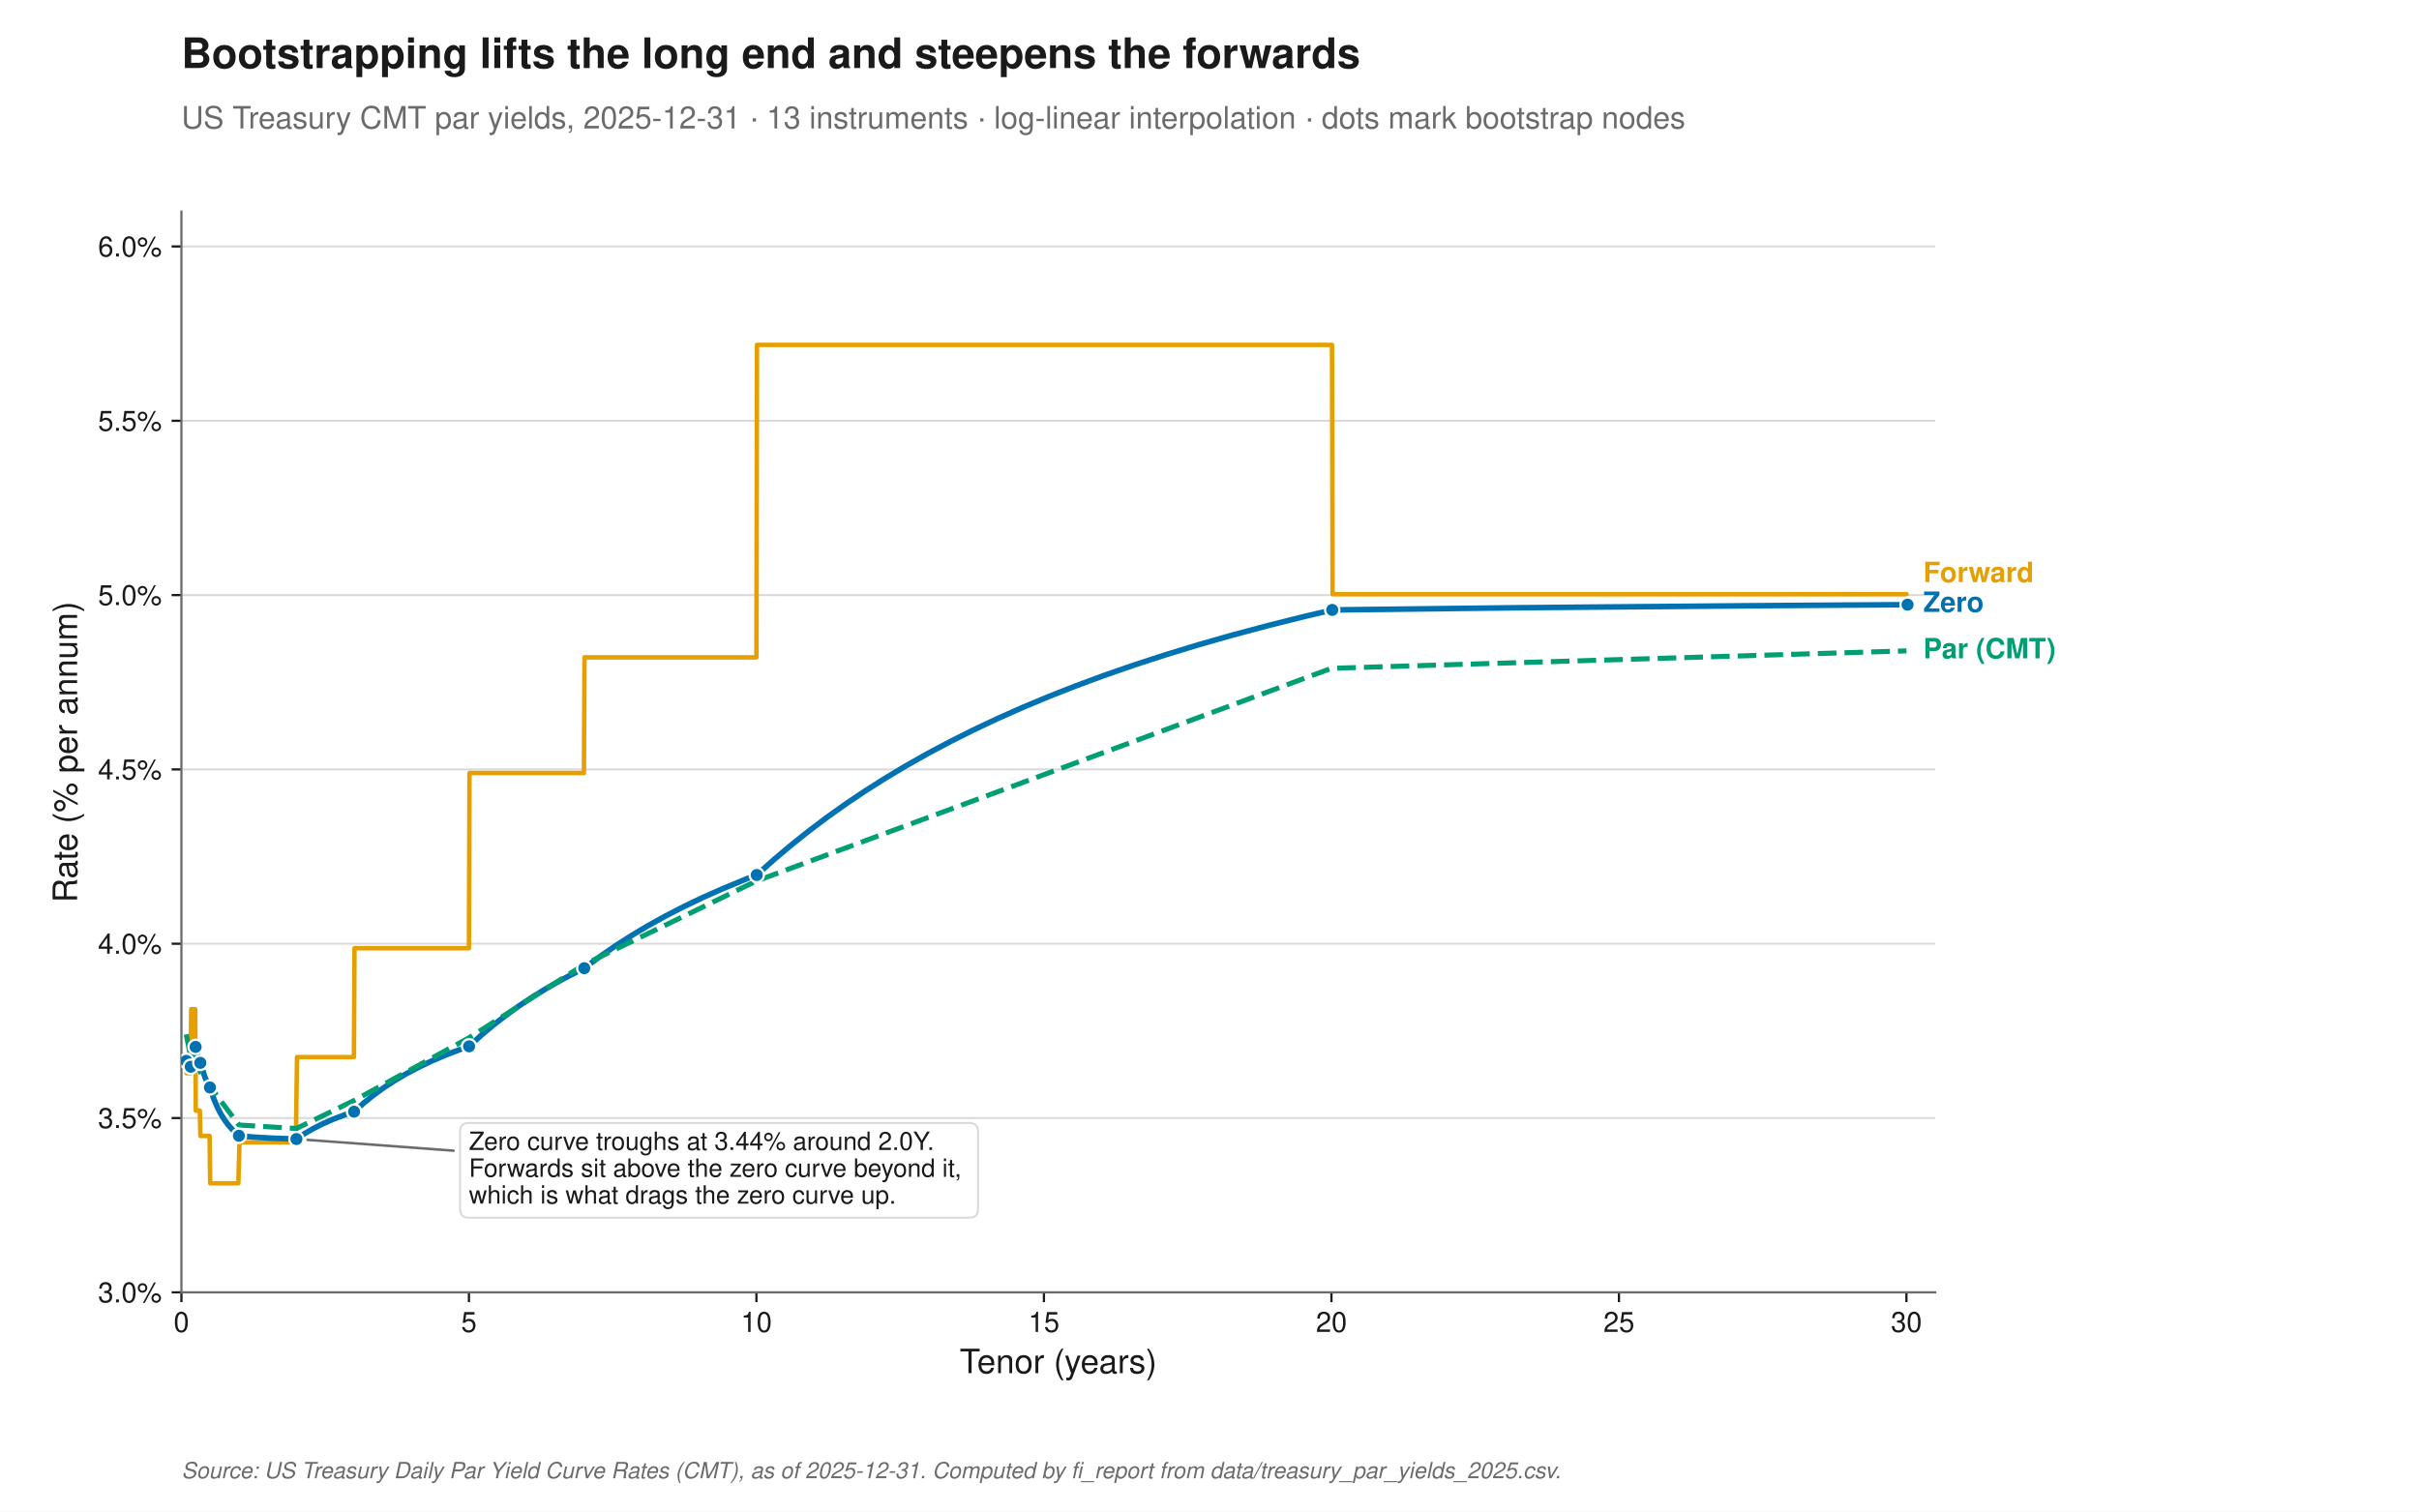
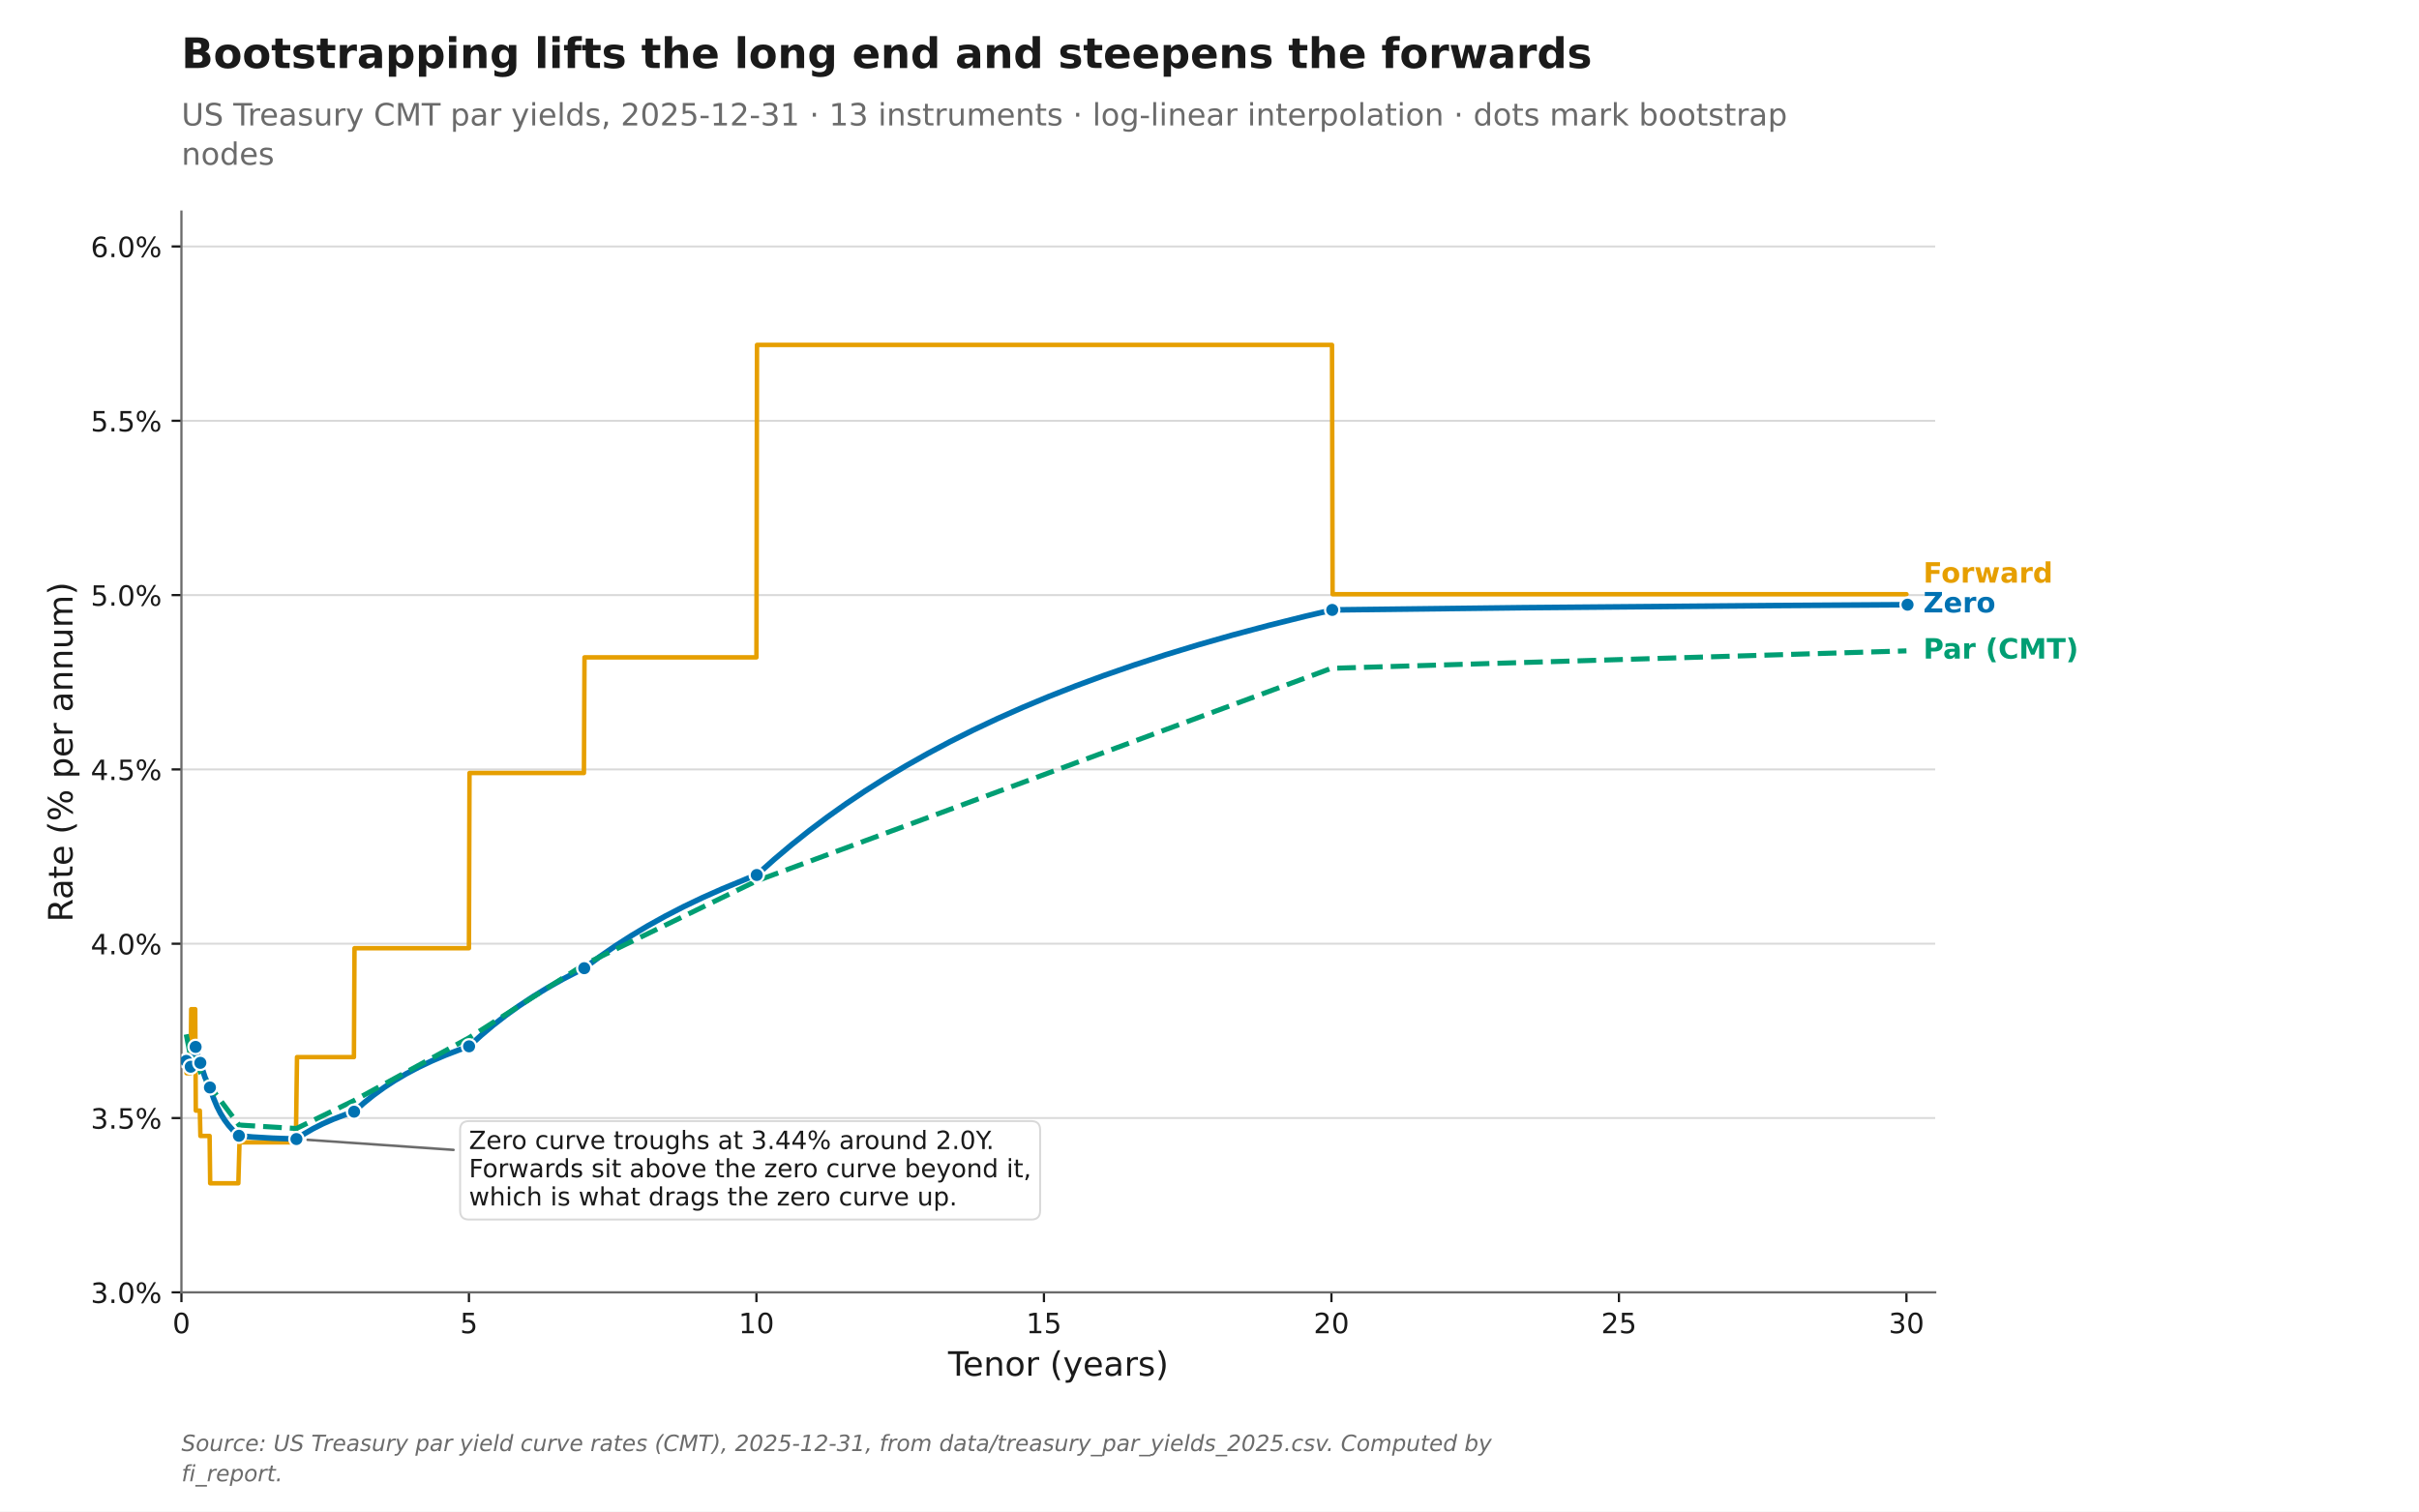
<svg xmlns="http://www.w3.org/2000/svg" xmlns:xlink="http://www.w3.org/1999/xlink" width="864pt" height="540pt" viewBox="0 0 864 540" version="1.1">
  <defs>
    <style type="text/css">*{stroke-linejoin: round; stroke-linecap: butt}</style>
  </defs>
  <g id="figure_1">
    <g id="patch_1">
      <path d="M 0 540  L 864 540  L 864 0  L 0 0  z " style="fill: #ffffff" />
    </g>
    <g id="axes_1">
      <g id="patch_2">
        <path d="M 64.8 461.7  L 691.2 461.7  L 691.2 75.6  L 64.8 75.6  z " style="fill: #ffffff" />
      </g>
      <g id="matplotlib.axis_1">
        <g id="xtick_1">
          <g id="line2d_1">
            <defs>
              <path id="m7914e194e5" d="M 0 0  L 0 3.5  " style="stroke: #1a1a1a; stroke-width: 0.8" />
            </defs>
            <g>
              <use xlink:href="#m7914e194e5" x="64.8" y="461.7" style="fill: #1a1a1a; stroke: #1a1a1a; stroke-width: 0.8" />
            </g>
          </g>
          <g id="text_1">
-             <text style="fill: #1a1a1a; font: 10px 'Helvetica Neue', 'Helvetica', 'Arial', 'DejaVu Sans', sans-serif; text-anchor: middle" x="64.8" y="475.841" transform="rotate(-0 64.8 475.8406)">0</text>
+             <text style="fill: #1a1a1a; font: 10px 'DejaVu Sans', sans-serif; text-anchor: middle" x="64.8" y="476.298" transform="rotate(-0 64.8 476.2984)">0</text>
          </g>
        </g>
        <g id="xtick_2">
          <g id="line2d_2">
            <g>
              <use xlink:href="#m7914e194e5" x="167.489" y="461.7" style="fill: #1a1a1a; stroke: #1a1a1a; stroke-width: 0.8" />
            </g>
          </g>
          <g id="text_2">
-             <text style="fill: #1a1a1a; font: 10px 'Helvetica Neue', 'Helvetica', 'Arial', 'DejaVu Sans', sans-serif; text-anchor: middle" x="167.489" y="475.841" transform="rotate(-0 167.4885 475.8406)">5</text>
+             <text style="fill: #1a1a1a; font: 10px 'DejaVu Sans', sans-serif; text-anchor: middle" x="167.489" y="476.298" transform="rotate(-0 167.4885 476.2984)">5</text>
          </g>
        </g>
        <g id="xtick_3">
          <g id="line2d_3">
            <g>
              <use xlink:href="#m7914e194e5" x="270.177" y="461.7" style="fill: #1a1a1a; stroke: #1a1a1a; stroke-width: 0.8" />
            </g>
          </g>
          <g id="text_3">
-             <text style="fill: #1a1a1a; font: 10px 'Helvetica Neue', 'Helvetica', 'Arial', 'DejaVu Sans', sans-serif; text-anchor: middle" x="270.177" y="475.841" transform="rotate(-0 270.177 475.8406)">10</text>
+             <text style="fill: #1a1a1a; font: 10px 'DejaVu Sans', sans-serif; text-anchor: middle" x="270.177" y="476.298" transform="rotate(-0 270.177 476.2984)">10</text>
          </g>
        </g>
        <g id="xtick_4">
          <g id="line2d_4">
            <g>
              <use xlink:href="#m7914e194e5" x="372.866" y="461.7" style="fill: #1a1a1a; stroke: #1a1a1a; stroke-width: 0.8" />
            </g>
          </g>
          <g id="text_4">
-             <text style="fill: #1a1a1a; font: 10px 'Helvetica Neue', 'Helvetica', 'Arial', 'DejaVu Sans', sans-serif; text-anchor: middle" x="372.866" y="475.841" transform="rotate(-0 372.8656 475.8406)">15</text>
+             <text style="fill: #1a1a1a; font: 10px 'DejaVu Sans', sans-serif; text-anchor: middle" x="372.866" y="476.298" transform="rotate(-0 372.8656 476.2984)">15</text>
          </g>
        </g>
        <g id="xtick_5">
          <g id="line2d_5">
            <g>
              <use xlink:href="#m7914e194e5" x="475.554" y="461.7" style="fill: #1a1a1a; stroke: #1a1a1a; stroke-width: 0.8" />
            </g>
          </g>
          <g id="text_5">
-             <text style="fill: #1a1a1a; font: 10px 'Helvetica Neue', 'Helvetica', 'Arial', 'DejaVu Sans', sans-serif; text-anchor: middle" x="475.554" y="475.841" transform="rotate(-0 475.5541 475.8406)">20</text>
+             <text style="fill: #1a1a1a; font: 10px 'DejaVu Sans', sans-serif; text-anchor: middle" x="475.554" y="476.298" transform="rotate(-0 475.5541 476.2984)">20</text>
          </g>
        </g>
        <g id="xtick_6">
          <g id="line2d_6">
            <g>
              <use xlink:href="#m7914e194e5" x="578.243" y="461.7" style="fill: #1a1a1a; stroke: #1a1a1a; stroke-width: 0.8" />
            </g>
          </g>
          <g id="text_6">
-             <text style="fill: #1a1a1a; font: 10px 'Helvetica Neue', 'Helvetica', 'Arial', 'DejaVu Sans', sans-serif; text-anchor: middle" x="578.243" y="475.841" transform="rotate(-0 578.2426 475.8406)">25</text>
+             <text style="fill: #1a1a1a; font: 10px 'DejaVu Sans', sans-serif; text-anchor: middle" x="578.243" y="476.298" transform="rotate(-0 578.2426 476.2984)">25</text>
          </g>
        </g>
        <g id="xtick_7">
          <g id="line2d_7">
            <g>
              <use xlink:href="#m7914e194e5" x="680.931" y="461.7" style="fill: #1a1a1a; stroke: #1a1a1a; stroke-width: 0.8" />
            </g>
          </g>
          <g id="text_7">
-             <text style="fill: #1a1a1a; font: 10px 'Helvetica Neue', 'Helvetica', 'Arial', 'DejaVu Sans', sans-serif; text-anchor: middle" x="680.931" y="475.841" transform="rotate(-0 680.9311 475.8406)">30</text>
+             <text style="fill: #1a1a1a; font: 10px 'DejaVu Sans', sans-serif; text-anchor: middle" x="680.931" y="476.298" transform="rotate(-0 680.9311 476.2984)">30</text>
          </g>
        </g>
        <g id="text_8">
-           <text style="fill: #1a1a1a; font: 12px 'Helvetica Neue', 'Helvetica', 'Arial', 'DejaVu Sans', sans-serif; text-anchor: middle" x="378" y="490.582" transform="rotate(-0 378 490.5822)">Tenor (years)</text>
+           <text style="fill: #1a1a1a; font: 12px 'DejaVu Sans', sans-serif; text-anchor: middle" x="378" y="491.496" transform="rotate(-0 378 491.4962)">Tenor (years)</text>
        </g>
      </g>
      <g id="matplotlib.axis_2">
        <g id="ytick_1">
          <g id="line2d_8">
            <path d="M 64.8 461.7  L 691.2 461.7  " clip-path="url(#p80a0b8034d)" style="fill: none; stroke: #d9d9d9; stroke-width: 0.7; stroke-linecap: round" />
          </g>
          <g id="line2d_9">
            <defs>
              <path id="m05072c3e43" d="M 0 0  L -3.5 0  " style="stroke: #1a1a1a; stroke-width: 0.8" />
            </defs>
            <g>
              <use xlink:href="#m05072c3e43" x="64.8" y="461.7" style="fill: #1a1a1a; stroke: #1a1a1a; stroke-width: 0.8" />
            </g>
          </g>
          <g id="text_9">
-             <text style="fill: #1a1a1a; font: 10px 'Helvetica Neue', 'Helvetica', 'Arial', 'DejaVu Sans', sans-serif; text-anchor: end" x="57.8" y="465.27" transform="rotate(-0 57.8 465.2703)">3.0%</text>
+             <text style="fill: #1a1a1a; font: 10px 'DejaVu Sans', sans-serif; text-anchor: end" x="57.8" y="465.499" transform="rotate(-0 57.8 465.4992)">3.0%</text>
          </g>
        </g>
        <g id="ytick_2">
          <g id="line2d_10">
            <path d="M 64.8 399.426  L 691.2 399.426  " clip-path="url(#p80a0b8034d)" style="fill: none; stroke: #d9d9d9; stroke-width: 0.7; stroke-linecap: round" />
          </g>
          <g id="line2d_11">
            <g>
              <use xlink:href="#m05072c3e43" x="64.8" y="399.426" style="fill: #1a1a1a; stroke: #1a1a1a; stroke-width: 0.8" />
            </g>
          </g>
          <g id="text_10">
-             <text style="fill: #1a1a1a; font: 10px 'Helvetica Neue', 'Helvetica', 'Arial', 'DejaVu Sans', sans-serif; text-anchor: end" x="57.8" y="402.996" transform="rotate(-0 57.8 402.9961)">3.5%</text>
+             <text style="fill: #1a1a1a; font: 10px 'DejaVu Sans', sans-serif; text-anchor: end" x="57.8" y="403.225" transform="rotate(-0 57.8 403.225)">3.5%</text>
          </g>
        </g>
        <g id="ytick_3">
          <g id="line2d_12">
            <path d="M 64.8 337.152  L 691.2 337.152  " clip-path="url(#p80a0b8034d)" style="fill: none; stroke: #d9d9d9; stroke-width: 0.7; stroke-linecap: round" />
          </g>
          <g id="line2d_13">
            <g>
              <use xlink:href="#m05072c3e43" x="64.8" y="337.152" style="fill: #1a1a1a; stroke: #1a1a1a; stroke-width: 0.8" />
            </g>
          </g>
          <g id="text_11">
-             <text style="fill: #1a1a1a; font: 10px 'Helvetica Neue', 'Helvetica', 'Arial', 'DejaVu Sans', sans-serif; text-anchor: end" x="57.8" y="340.722" transform="rotate(-0 57.8 340.7219)">4.0%</text>
+             <text style="fill: #1a1a1a; font: 10px 'DejaVu Sans', sans-serif; text-anchor: end" x="57.8" y="340.951" transform="rotate(-0 57.8 340.9508)">4.0%</text>
          </g>
        </g>
        <g id="ytick_4">
          <g id="line2d_14">
            <path d="M 64.8 274.877  L 691.2 274.877  " clip-path="url(#p80a0b8034d)" style="fill: none; stroke: #d9d9d9; stroke-width: 0.7; stroke-linecap: round" />
          </g>
          <g id="line2d_15">
            <g>
              <use xlink:href="#m05072c3e43" x="64.8" y="274.877" style="fill: #1a1a1a; stroke: #1a1a1a; stroke-width: 0.8" />
            </g>
          </g>
          <g id="text_12">
-             <text style="fill: #1a1a1a; font: 10px 'Helvetica Neue', 'Helvetica', 'Arial', 'DejaVu Sans', sans-serif; text-anchor: end" x="57.8" y="278.448" transform="rotate(-0 57.8 278.4477)">4.5%</text>
+             <text style="fill: #1a1a1a; font: 10px 'DejaVu Sans', sans-serif; text-anchor: end" x="57.8" y="278.677" transform="rotate(-0 57.8 278.6766)">4.5%</text>
          </g>
        </g>
        <g id="ytick_5">
          <g id="line2d_16">
            <path d="M 64.8 212.603  L 691.2 212.603  " clip-path="url(#p80a0b8034d)" style="fill: none; stroke: #d9d9d9; stroke-width: 0.7; stroke-linecap: round" />
          </g>
          <g id="line2d_17">
            <g>
              <use xlink:href="#m05072c3e43" x="64.8" y="212.603" style="fill: #1a1a1a; stroke: #1a1a1a; stroke-width: 0.8" />
            </g>
          </g>
          <g id="text_13">
-             <text style="fill: #1a1a1a; font: 10px 'Helvetica Neue', 'Helvetica', 'Arial', 'DejaVu Sans', sans-serif; text-anchor: end" x="57.8" y="216.174" transform="rotate(-0 57.8 216.1735)">5.0%</text>
+             <text style="fill: #1a1a1a; font: 10px 'DejaVu Sans', sans-serif; text-anchor: end" x="57.8" y="216.402" transform="rotate(-0 57.8 216.4024)">5.0%</text>
          </g>
        </g>
        <g id="ytick_6">
          <g id="line2d_18">
            <path d="M 64.8 150.329  L 691.2 150.329  " clip-path="url(#p80a0b8034d)" style="fill: none; stroke: #d9d9d9; stroke-width: 0.7; stroke-linecap: round" />
          </g>
          <g id="line2d_19">
            <g>
              <use xlink:href="#m05072c3e43" x="64.8" y="150.329" style="fill: #1a1a1a; stroke: #1a1a1a; stroke-width: 0.8" />
            </g>
          </g>
          <g id="text_14">
-             <text style="fill: #1a1a1a; font: 10px 'Helvetica Neue', 'Helvetica', 'Arial', 'DejaVu Sans', sans-serif; text-anchor: end" x="57.8" y="153.899" transform="rotate(-0 57.8 153.8993)">5.5%</text>
+             <text style="fill: #1a1a1a; font: 10px 'DejaVu Sans', sans-serif; text-anchor: end" x="57.8" y="154.128" transform="rotate(-0 57.8 154.1283)">5.5%</text>
          </g>
        </g>
        <g id="ytick_7">
          <g id="line2d_20">
            <path d="M 64.8 88.055  L 691.2 88.055  " clip-path="url(#p80a0b8034d)" style="fill: none; stroke: #d9d9d9; stroke-width: 0.7; stroke-linecap: round" />
          </g>
          <g id="line2d_21">
            <g>
              <use xlink:href="#m05072c3e43" x="64.8" y="88.055" style="fill: #1a1a1a; stroke: #1a1a1a; stroke-width: 0.8" />
            </g>
          </g>
          <g id="text_15">
-             <text style="fill: #1a1a1a; font: 10px 'Helvetica Neue', 'Helvetica', 'Arial', 'DejaVu Sans', sans-serif; text-anchor: end" x="57.8" y="91.625" transform="rotate(-0 57.8 91.62515)">6.0%</text>
+             <text style="fill: #1a1a1a; font: 10px 'DejaVu Sans', sans-serif; text-anchor: end" x="57.8" y="91.854" transform="rotate(-0 57.8 91.85406)">6.0%</text>
          </g>
        </g>
        <g id="text_16">
-           <text style="fill: #1a1a1a; font: 12px 'Helvetica Neue', 'Helvetica', 'Arial', 'DejaVu Sans', sans-serif; text-anchor: middle" x="27.537" y="268.65" transform="rotate(-90 27.53719 268.65)">Rate (% per annum)</text>
+           <text style="fill: #1a1a1a; font: 12px 'DejaVu Sans', sans-serif; text-anchor: middle" x="25.9" y="268.65" transform="rotate(-90 25.89969 268.65)">Rate (% per annum)</text>
        </g>
      </g>
      <g id="line2d_22">
        <path d="M 65.005 379.01  L 66.443 379.01  L 66.648 383.415  L 68.086 383.415  L 68.291 360.536  L 69.729 360.536  L 69.934 396.774  L 71.372 396.774  L 71.577 405.827  L 74.863 405.827  L 75.069 422.732  L 85.132 422.732  L 85.543 408.105  L 105.67 408.105  L 106.081 377.662  L 126.413 377.662  L 126.618 338.753  L 167.489 338.753  L 167.694 276.162  L 208.564 276.162  L 208.769 234.847  L 270.177 234.847  L 270.382 123.222  L 475.759 123.222  L 475.965 212.288  L 680.931 212.288  L 680.931 212.288  " clip-path="url(#p80a0b8034d)" style="fill: none; stroke: #e69f00; stroke-width: 1.6; stroke-linecap: round" />
      </g>
      <g id="patch_3">
        <path d="M 64.8 461.7  L 64.8 75.6  " style="fill: none; stroke: #6b6b6b; stroke-width: 0.8; stroke-linejoin: miter; stroke-linecap: square" />
      </g>
      <g id="patch_4">
        <path d="M 64.8 461.7  L 691.2 461.7  " style="fill: none; stroke: #6b6b6b; stroke-width: 0.8; stroke-linejoin: miter; stroke-linecap: square" />
      </g>
      <g id="line2d_23">
        <path d="M 65.005 379.01  L 66.443 379.01  L 66.854 379.674  L 67.47 380.537  L 68.086 381.077  L 69.318 375.646  L 69.729 374.387  L 69.934 374.329  L 70.756 377.425  L 73.22 384.882  L 74.247 387.158  L 75.069 388.791  L 76.301 392.427  L 77.533 395.36  L 78.766 397.775  L 80.203 400.105  L 81.641 402.036  L 83.284 403.876  L 85.132 405.59  L 85.338 405.761  L 90.267 406.215  L 97.25 406.622  L 105.875 406.933  L 108.751 405.018  L 111.831 403.227  L 115.323 401.46  L 119.02 399.837  L 123.127 398.276  L 126.618 397.018  L 129.905 394.077  L 133.396 391.261  L 137.093 388.576  L 140.995 386.024  L 145.102 383.606  L 149.415 381.32  L 154.139 379.069  L 159.068 376.961  L 164.408 374.913  L 167.694 373.667  L 171.801 369.924  L 176.114 366.291  L 180.633 362.776  L 185.356 359.382  L 190.285 356.113  L 195.42 352.97  L 200.965 349.842  L 206.716 346.857  L 208.975 345.664  L 214.109 341.853  L 219.654 338.021  L 225.405 334.327  L 231.361 330.77  L 237.522 327.348  L 244.094 323.957  L 250.872 320.712  L 258.06 317.518  L 265.453 314.472  L 270.588 312.323  L 276.544 307.004  L 282.705 301.808  L 289.072 296.738  L 295.438 291.948  L 302.216 287.132  L 308.993 282.582  L 316.182 278.026  L 323.575 273.603  L 331.379 269.2  L 339.389 264.942  L 347.604 260.825  L 356.23 256.752  L 365.267 252.736  L 374.509 248.872  L 384.161 245.074  L 394.225 241.351  L 405.11 237.573  L 416.406 233.899  L 427.907 230.394  L 440.229 226.876  L 452.963 223.476  L 466.107 220.192  L 475.965 217.895  L 543.739 217.102  L 633.284 216.344  L 680.931 216.03  L 680.931 216.03  " clip-path="url(#p80a0b8034d)" style="fill: none; stroke: #0072b2; stroke-width: 2; stroke-linecap: round" />
      </g>
      <g id="text_17">
-         <text style="fill: #009e73; font: 600 10px 'Helvetica Neue', 'Helvetica', 'Arial', 'DejaVu Sans', sans-serif; text-anchor: start" x="686.931" y="235.2" transform="rotate(-0 686.9311 235.2005)">Par (CMT)</text>
+         <text style="fill: #009e73; font: 600 10px 'DejaVu Sans', sans-serif; text-anchor: start" x="686.931" y="235.29" transform="rotate(-0 686.9311 235.2903)">Par (CMT)</text>
      </g>
      <g id="text_18">
-         <text style="fill: #0072b2; font: 600 10px 'Helvetica Neue', 'Helvetica', 'Arial', 'DejaVu Sans', sans-serif; text-anchor: start" x="686.931" y="218.615" transform="rotate(-0 686.9311 218.6152)">Zero</text>
+         <text style="fill: #0072b2; font: 600 10px 'DejaVu Sans', sans-serif; text-anchor: start" x="686.931" y="218.789" transform="rotate(-0 686.9311 218.7894)">Zero</text>
      </g>
      <g id="text_19">
-         <text style="fill: #e69f00; font: 600 10px 'Helvetica Neue', 'Helvetica', 'Arial', 'DejaVu Sans', sans-serif; text-anchor: start" x="686.931" y="207.964" transform="rotate(-0 686.9311 207.9636)">Forward</text>
+         <text style="fill: #e69f00; font: 600 10px 'DejaVu Sans', sans-serif; text-anchor: start" x="686.931" y="208.138" transform="rotate(-0 686.9311 208.1378)">Forward</text>
      </g>
      <g id="patch_5">
-         <path d="M 161.993 411.088  Q 135.929 409.158 109.866 407.229  " style="fill: none; stroke: #6b6b6b; stroke-width: 0.9; stroke-linecap: round" />
+         <path d="M 161.989 410.803  Q 135.927 409.006 109.865 407.208  " style="fill: none; stroke: #6b6b6b; stroke-width: 0.9; stroke-linecap: round" />
      </g>
      <g id="text_20">
        <g id="patch_6">
-           <path d="M 167.489 435.032  L 346.174 435.032  Q 349.324 435.032 349.324 431.882  L 349.324 404.334  Q 349.324 401.184 346.174 401.184  L 167.489 401.184  Q 164.339 401.184 164.339 404.334  L 164.339 431.882  Q 164.339 435.032 167.489 435.032  z " style="fill: #ffffff; stroke: #d9d9d9; stroke-width: 0.7; stroke-linejoin: miter" />
-         </g>
-         <text style="fill: #1a1a1a; font: 9px 'Helvetica Neue', 'Helvetica', 'Arial', 'DejaVu Sans', sans-serif" transform="translate(167.4885 410.8321)">Zero curve troughs at 3.44% around 2.0Y.</text>
-         <text style="fill: #1a1a1a; font: 9px 'Helvetica Neue', 'Helvetica', 'Arial', 'DejaVu Sans', sans-serif" transform="translate(167.4885 420.4256)">Forwards sit above the zero curve beyond it,</text>
-         <text style="fill: #1a1a1a; font: 9px 'Helvetica Neue', 'Helvetica', 'Arial', 'DejaVu Sans', sans-serif" transform="translate(167.4885 430.0007)">which is what drags the zero curve up.</text>
+           <path d="M 167.489 435.691  L 368.349 435.691  Q 371.499 435.691 371.499 432.541  L 371.499 403.675  Q 371.499 400.525 368.349 400.525  L 167.489 400.525  Q 164.339 400.525 164.339 403.675  L 164.339 432.541  Q 164.339 435.691 167.489 435.691  z " style="fill: #ffffff; stroke: #d9d9d9; stroke-width: 0.7; stroke-linejoin: miter" />
+         </g>
+         <text style="fill: #1a1a1a; font: 9px 'DejaVu Sans', sans-serif" transform="translate(167.4885 410.5135)">Zero curve troughs at 3.44% around 2.0Y.</text>
+         <text style="fill: #1a1a1a; font: 9px 'DejaVu Sans', sans-serif" transform="translate(167.4885 420.5915)">Forwards sit above the zero curve beyond it,</text>
+         <text style="fill: #1a1a1a; font: 9px 'DejaVu Sans', sans-serif" transform="translate(167.4885 430.6695)">which is what drags the zero curve up.</text>
      </g>
      <g id="line2d_24">
        <path d="M 66.511 369.534  L 68.223 378.253  L 69.934 378.253  L 71.646 383.235  L 75.069 388.216  L 85.338 401.917  L 105.875 403.162  L 126.413 393.198  L 167.489 370.78  L 208.564 344.625  L 270.177 314.733  L 475.554 238.758  L 680.931 232.531  " clip-path="url(#p80a0b8034d)" style="fill: none; stroke-dasharray: 6.66,2.88; stroke-dashoffset: 0; stroke: #009e73; stroke-width: 1.8" />
      </g>
      <g id="PathCollection_1">
        <defs>
          <path id="md220d09d22" d="M 0 2.55  C 0.676 2.55 1.325 2.281 1.803 1.803  C 2.281 1.325 2.55 0.676 2.55 0  C 2.55 -0.676 2.281 -1.325 1.803 -1.803  C 1.325 -2.281 0.676 -2.55 0 -2.55  C -0.676 -2.55 -1.325 -2.281 -1.803 -1.803  C -2.281 -1.325 -2.55 -0.676 -2.55 0  C -2.55 0.676 -2.281 1.325 -1.803 1.803  C -1.325 2.281 -0.676 2.55 0 2.55  z " style="stroke: #ffffff; stroke-width: 0.8" />
        </defs>
        <g clip-path="url(#p80a0b8034d)">
          <use xlink:href="#md220d09d22" x="66.544" y="379.01" style="fill: #0072b2; stroke: #ffffff; stroke-width: 0.8" />
          <use xlink:href="#md220d09d22" x="68.12" y="381.101" style="fill: #0072b2; stroke: #ffffff; stroke-width: 0.8" />
          <use xlink:href="#md220d09d22" x="69.864" y="374.017" style="fill: #0072b2; stroke: #ffffff; stroke-width: 0.8" />
          <use xlink:href="#md220d09d22" x="71.552" y="379.706" style="fill: #0072b2; stroke: #ffffff; stroke-width: 0.8" />
          <use xlink:href="#md220d09d22" x="74.984" y="388.509" style="fill: #0072b2; stroke: #ffffff; stroke-width: 0.8" />
          <use xlink:href="#md220d09d22" x="85.338" y="405.761" style="fill: #0072b2; stroke: #ffffff; stroke-width: 0.8" />
          <use xlink:href="#md220d09d22" x="105.875" y="406.933" style="fill: #0072b2; stroke: #ffffff; stroke-width: 0.8" />
          <use xlink:href="#md220d09d22" x="126.469" y="397.159" style="fill: #0072b2; stroke: #ffffff; stroke-width: 0.8" />
          <use xlink:href="#md220d09d22" x="167.545" y="373.809" style="fill: #0072b2; stroke: #ffffff; stroke-width: 0.8" />
          <use xlink:href="#md220d09d22" x="208.676" y="345.893" style="fill: #0072b2; stroke: #ffffff; stroke-width: 0.8" />
          <use xlink:href="#md220d09d22" x="270.29" y="312.598" style="fill: #0072b2; stroke: #ffffff; stroke-width: 0.8" />
          <use xlink:href="#md220d09d22" x="475.835" y="217.897" style="fill: #0072b2; stroke: #ffffff; stroke-width: 0.8" />
          <use xlink:href="#md220d09d22" x="681.325" y="216.028" style="fill: #0072b2; stroke: #ffffff; stroke-width: 0.8" />
        </g>
      </g>
    </g>
    <g id="text_21">
-       <text style="fill: #1a1a1a; font: 600 15px 'Helvetica Neue', 'Helvetica', 'Arial', 'DejaVu Sans', sans-serif; text-anchor: start" x="64.8" y="24.3" transform="rotate(-0 64.8 24.3)">Bootstrapping lifts the long end and steepens the forwards</text>
+       <text style="fill: #1a1a1a; font: 600 15px 'DejaVu Sans', sans-serif; text-anchor: start" x="64.8" y="24.3" transform="rotate(-0 64.8 24.3)">Bootstrapping lifts the long end and steepens the forwards</text>
    </g>
    <g id="text_22">
-       <text style="fill: #6b6b6b; font: 11px 'Helvetica Neue', 'Helvetica', 'Arial', 'DejaVu Sans', sans-serif; text-anchor: start" x="64.8" y="45.9" transform="rotate(-0 64.8 45.9)">US Treasury CMT par yields, 2025-12-31 · 13 instruments · log-linear interpolation · dots mark bootstrap nodes</text>
+       <text style="fill: #6b6b6b; font: 11px 'DejaVu Sans', sans-serif; text-anchor: start" x="64.8" y="44.82" transform="rotate(-0 64.8 44.82)">US Treasury CMT par yields, 2025-12-31 · 13 instruments · log-linear interpolation · dots mark bootstrap</text>
    </g>
    <g id="text_23">
-       <text style="fill: #6b6b6b; font: italic 8px 'Helvetica Neue', 'Helvetica', 'Arial', 'DejaVu Sans', sans-serif; text-anchor: start" x="64.8" y="528.12" transform="rotate(-0 64.8 528.12)">Source: US Treasury Daily Par Yield Curve Rates (CMT), as of 2025-12-31. Computed by fi_report from data/treasury_par_yields_2025.csv.</text>
+       <text style="fill: #6b6b6b; font: 11px 'DejaVu Sans', sans-serif; text-anchor: start" x="64.8" y="58.86" transform="rotate(-0 64.8 58.86)">nodes</text>
+     </g>
+     <g id="text_24">
+       <text style="fill: #6b6b6b; font: italic 8px 'DejaVu Sans', sans-serif; text-anchor: start" x="64.8" y="529.2" transform="rotate(-0 64.8 529.2)">fi_report.</text>
+     </g>
+     <g id="text_25">
+       <text style="fill: #6b6b6b; font: italic 8px 'DejaVu Sans', sans-serif; text-anchor: start" x="64.8" y="518.4" transform="rotate(-0 64.8 518.4)">Source: US Treasury par yield curve rates (CMT), 2025-12-31, from data/treasury_par_yields_2025.csv. Computed by</text>
    </g>
  </g>
  <defs>
    <clipPath id="p80a0b8034d">
      <rect x="64.8" y="75.6" width="626.4" height="386.1" />
    </clipPath>
  </defs>
</svg>
